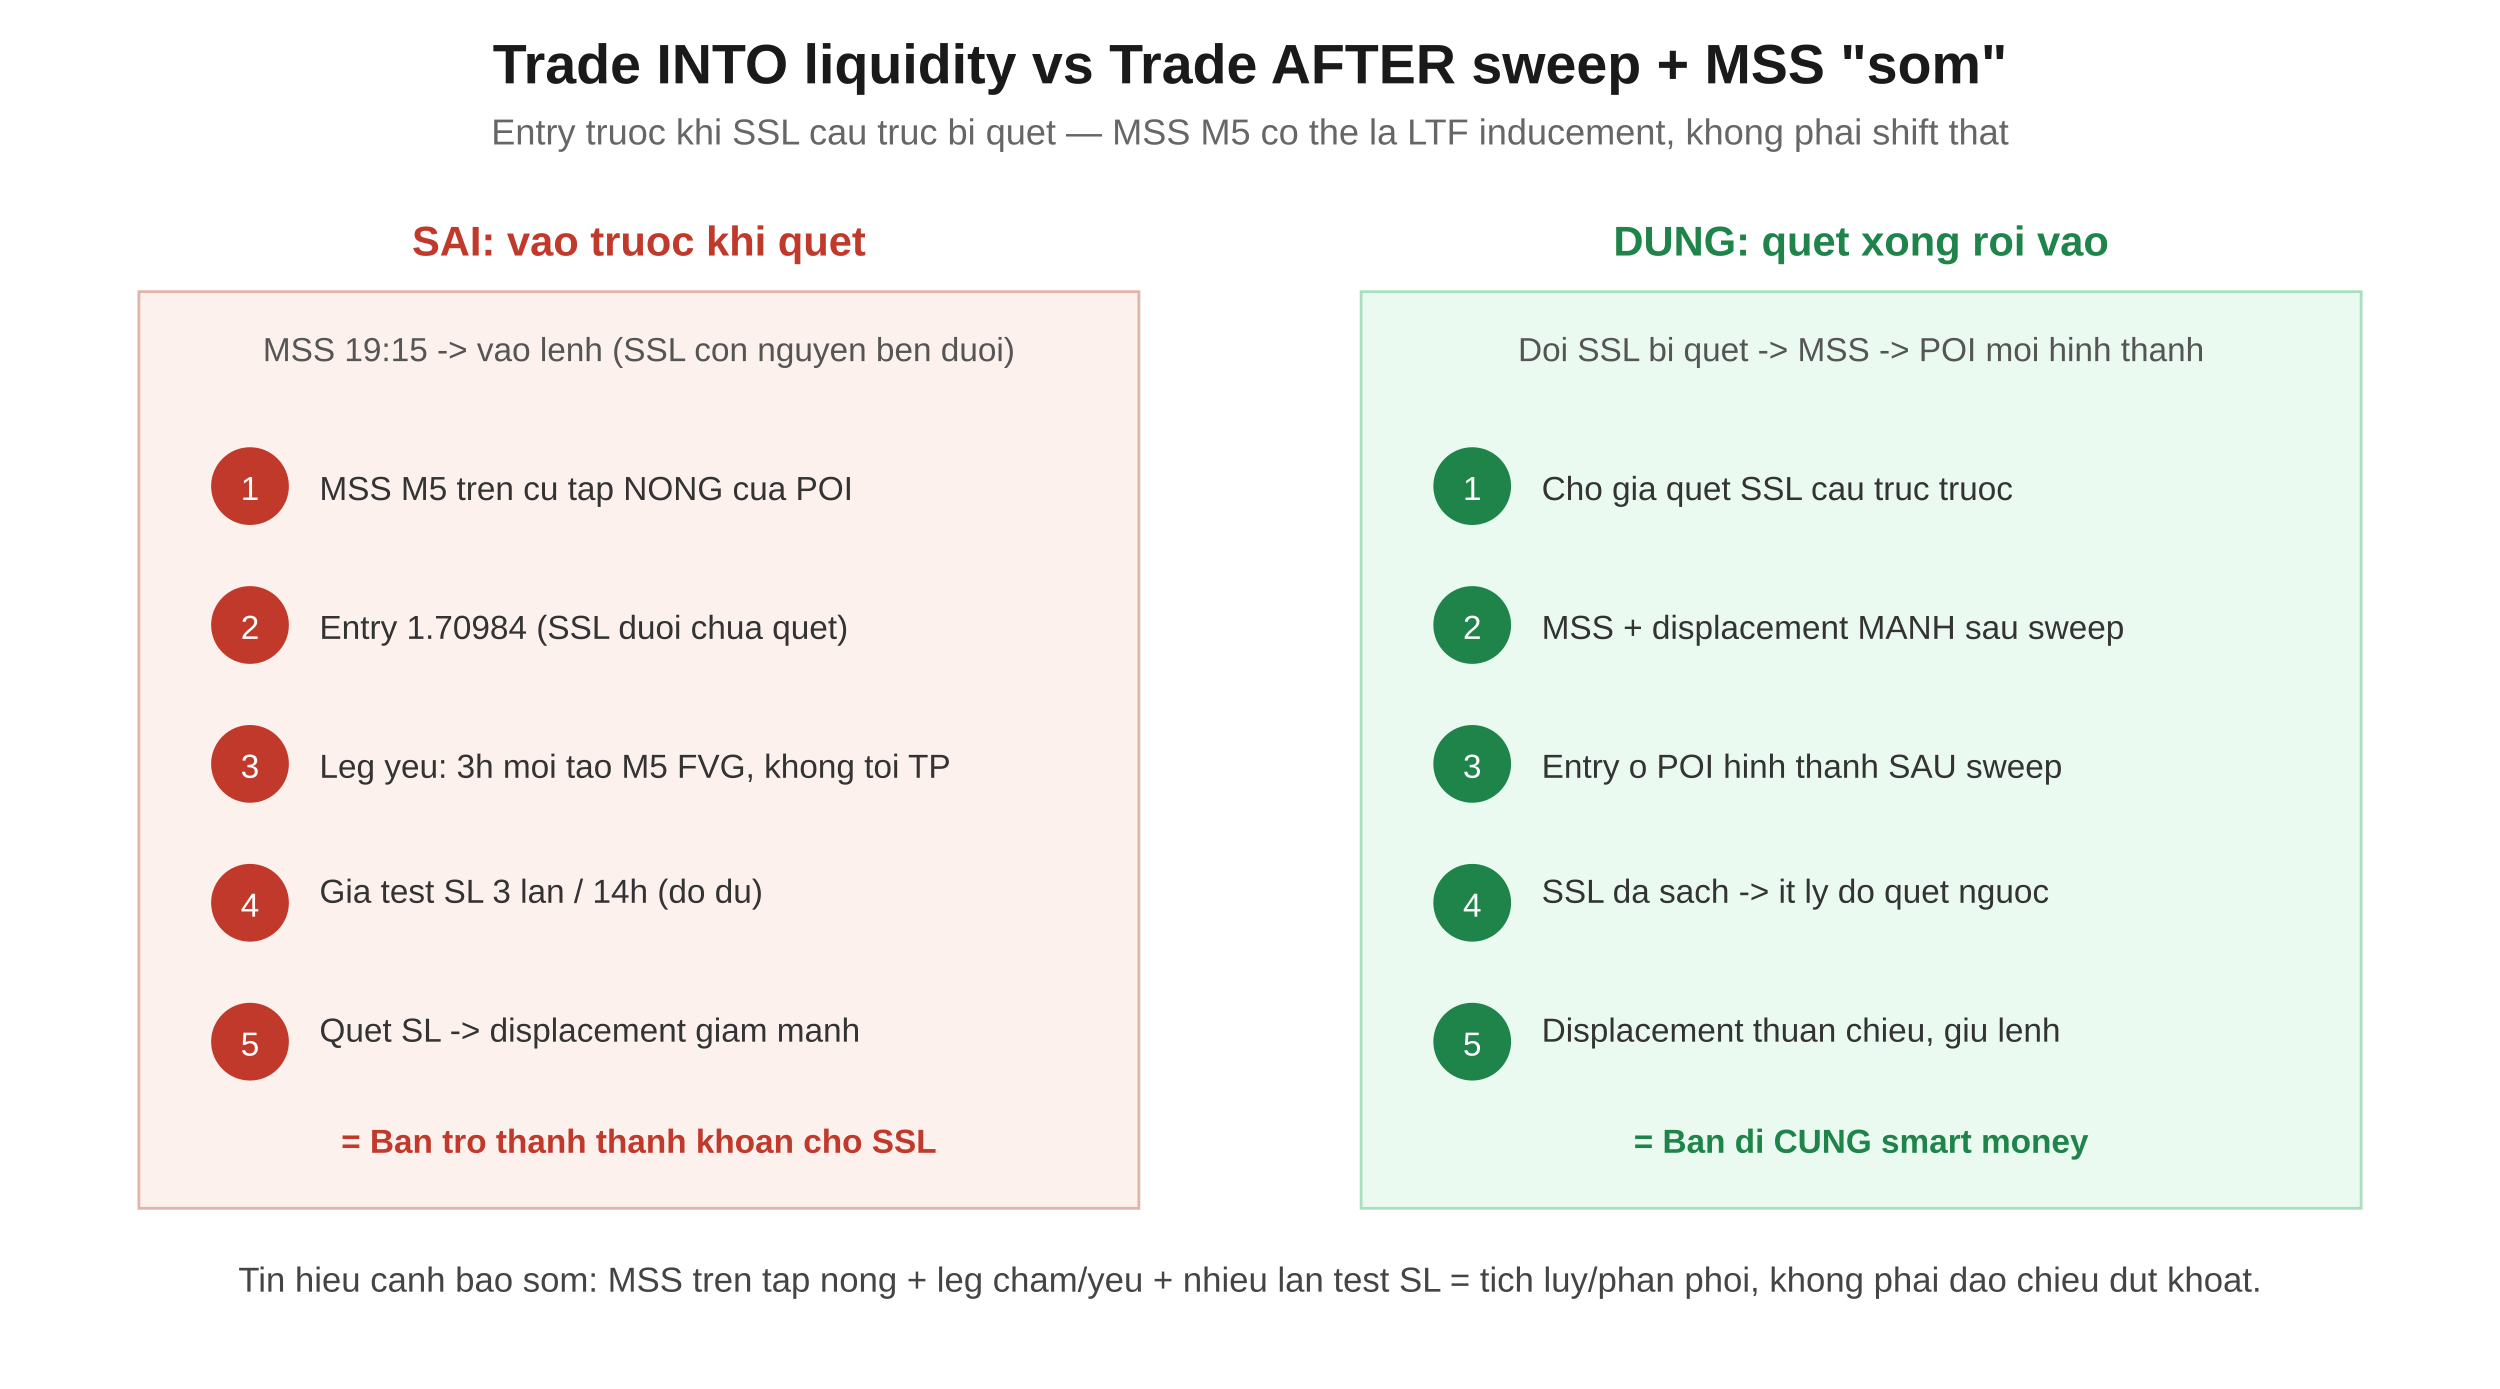
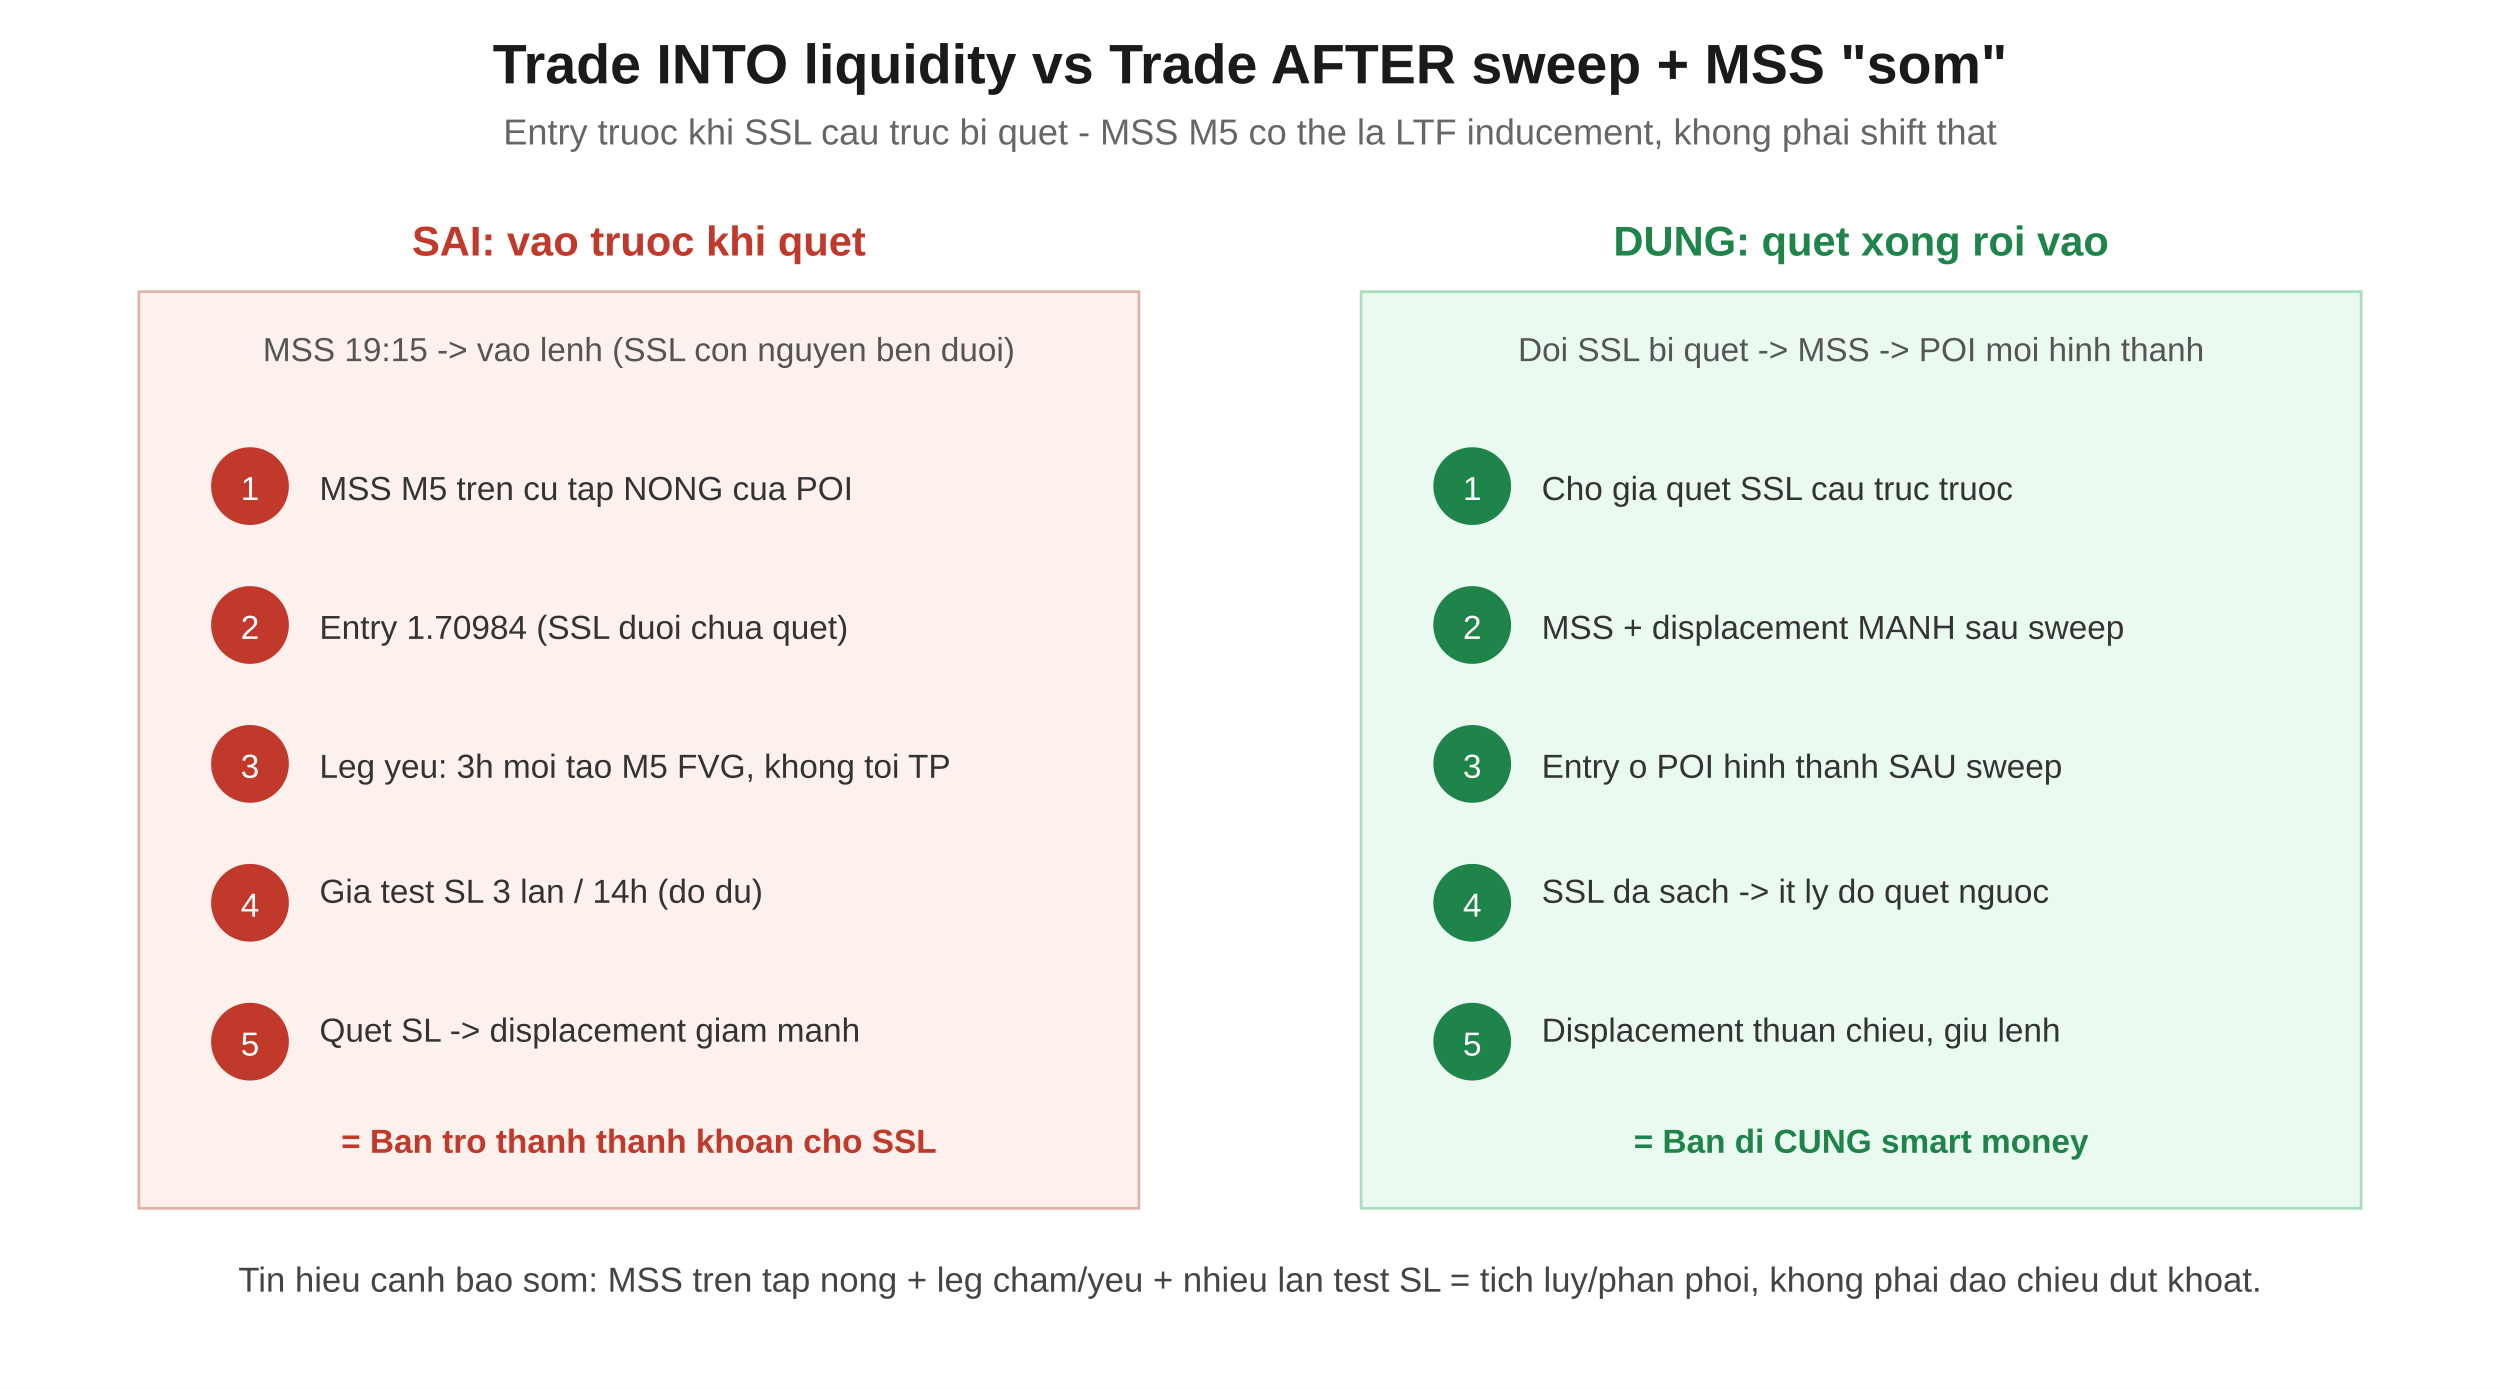
<svg xmlns="http://www.w3.org/2000/svg" viewBox="0 0 900 500" font-family="Segoe UI, Arial, sans-serif">
  <rect x="0" y="0" width="900" height="500" fill="#ffffff" />
  <text x="450" y="30" text-anchor="middle" font-size="20" font-weight="700" fill="#1a1a1a">Trade INTO liquidity vs Trade AFTER sweep + MSS "som"</text>
-   <text x="450" y="52" text-anchor="middle" font-size="13" fill="#666">Entry truoc khi SSL cau truc bi quet — MSS M5 co the la LTF inducement, khong phai shift that</text>
+   <text x="450" y="52" text-anchor="middle" font-size="13" fill="#666">Entry truoc khi SSL cau truc bi quet - MSS M5 co the la LTF inducement, khong phai shift that</text>
  <text x="230" y="92" text-anchor="middle" font-size="15" font-weight="700" fill="#c0392b">SAI: vao truoc khi quet</text>
  <rect x="50" y="105" width="360" height="330" fill="#fdf1ee" stroke="#e0b4a8" />
  <text x="230" y="130" text-anchor="middle" font-size="12" fill="#555">MSS 19:15 -&gt; vao lenh (SSL con nguyen ben duoi)</text>
  <circle cx="90" cy="175" r="14" fill="#c0392b" />
  <text x="90" y="180" text-anchor="middle" font-size="12" fill="#fff">1</text>
  <text x="115" y="180" font-size="12" fill="#333">MSS M5 tren cu tap NONG cua POI</text>
  <circle cx="90" cy="225" r="14" fill="#c0392b" />
  <text x="90" y="230" text-anchor="middle" font-size="12" fill="#fff">2</text>
  <text x="115" y="230" font-size="12" fill="#333">Entry 1.70984 (SSL duoi chua quet)</text>
  <circle cx="90" cy="275" r="14" fill="#c0392b" />
  <text x="90" y="280" text-anchor="middle" font-size="12" fill="#fff">3</text>
  <text x="115" y="280" font-size="12" fill="#333">Leg yeu: 3h moi tao M5 FVG, khong toi TP</text>
  <circle cx="90" cy="325" r="14" fill="#c0392b" />
  <text x="90" y="330" text-anchor="middle" font-size="12" fill="#fff">4</text>
  <text x="115" y="325" font-size="12" fill="#333">Gia test SL 3 lan / 14h (do du)</text>
  <circle cx="90" cy="375" r="14" fill="#c0392b" />
  <text x="90" y="380" text-anchor="middle" font-size="12" fill="#fff">5</text>
  <text x="115" y="375" font-size="12" fill="#333">Quet SL -&gt; displacement giam manh</text>
  <text x="230" y="415" text-anchor="middle" font-size="12" font-weight="700" fill="#c0392b">= Ban tro thanh thanh khoan cho SSL</text>
  <text x="670" y="92" text-anchor="middle" font-size="15" font-weight="700" fill="#1e8449">DUNG: quet xong roi vao</text>
  <rect x="490" y="105" width="360" height="330" fill="#eafaf1" stroke="#a9dfbf" />
  <text x="670" y="130" text-anchor="middle" font-size="12" fill="#555">Doi SSL bi quet -&gt; MSS -&gt; POI moi hinh thanh</text>
  <circle cx="530" cy="175" r="14" fill="#1e8449" />
  <text x="530" y="180" text-anchor="middle" font-size="12" fill="#fff">1</text>
  <text x="555" y="180" font-size="12" fill="#333">Cho gia quet SSL cau truc truoc</text>
  <circle cx="530" cy="225" r="14" fill="#1e8449" />
  <text x="530" y="230" text-anchor="middle" font-size="12" fill="#fff">2</text>
  <text x="555" y="230" font-size="12" fill="#333">MSS + displacement MANH sau sweep</text>
  <circle cx="530" cy="275" r="14" fill="#1e8449" />
  <text x="530" y="280" text-anchor="middle" font-size="12" fill="#fff">3</text>
  <text x="555" y="280" font-size="12" fill="#333">Entry o POI hinh thanh SAU sweep</text>
  <circle cx="530" cy="325" r="14" fill="#1e8449" />
  <text x="530" y="330" text-anchor="middle" font-size="12" fill="#fff">4</text>
  <text x="555" y="325" font-size="12" fill="#333">SSL da sach -&gt; it ly do quet nguoc</text>
  <circle cx="530" cy="375" r="14" fill="#1e8449" />
  <text x="530" y="380" text-anchor="middle" font-size="12" fill="#fff">5</text>
  <text x="555" y="375" font-size="12" fill="#333">Displacement thuan chieu, giu lenh</text>
  <text x="670" y="415" text-anchor="middle" font-size="12" font-weight="700" fill="#1e8449">= Ban di CUNG smart money</text>
  <text x="450" y="465" text-anchor="middle" font-size="12.5" fill="#444">Tin hieu canh bao som: MSS tren tap nong + leg cham/yeu + nhieu lan test SL = tich luy/phan phoi, khong phai dao chieu dut khoat.</text>
</svg>
